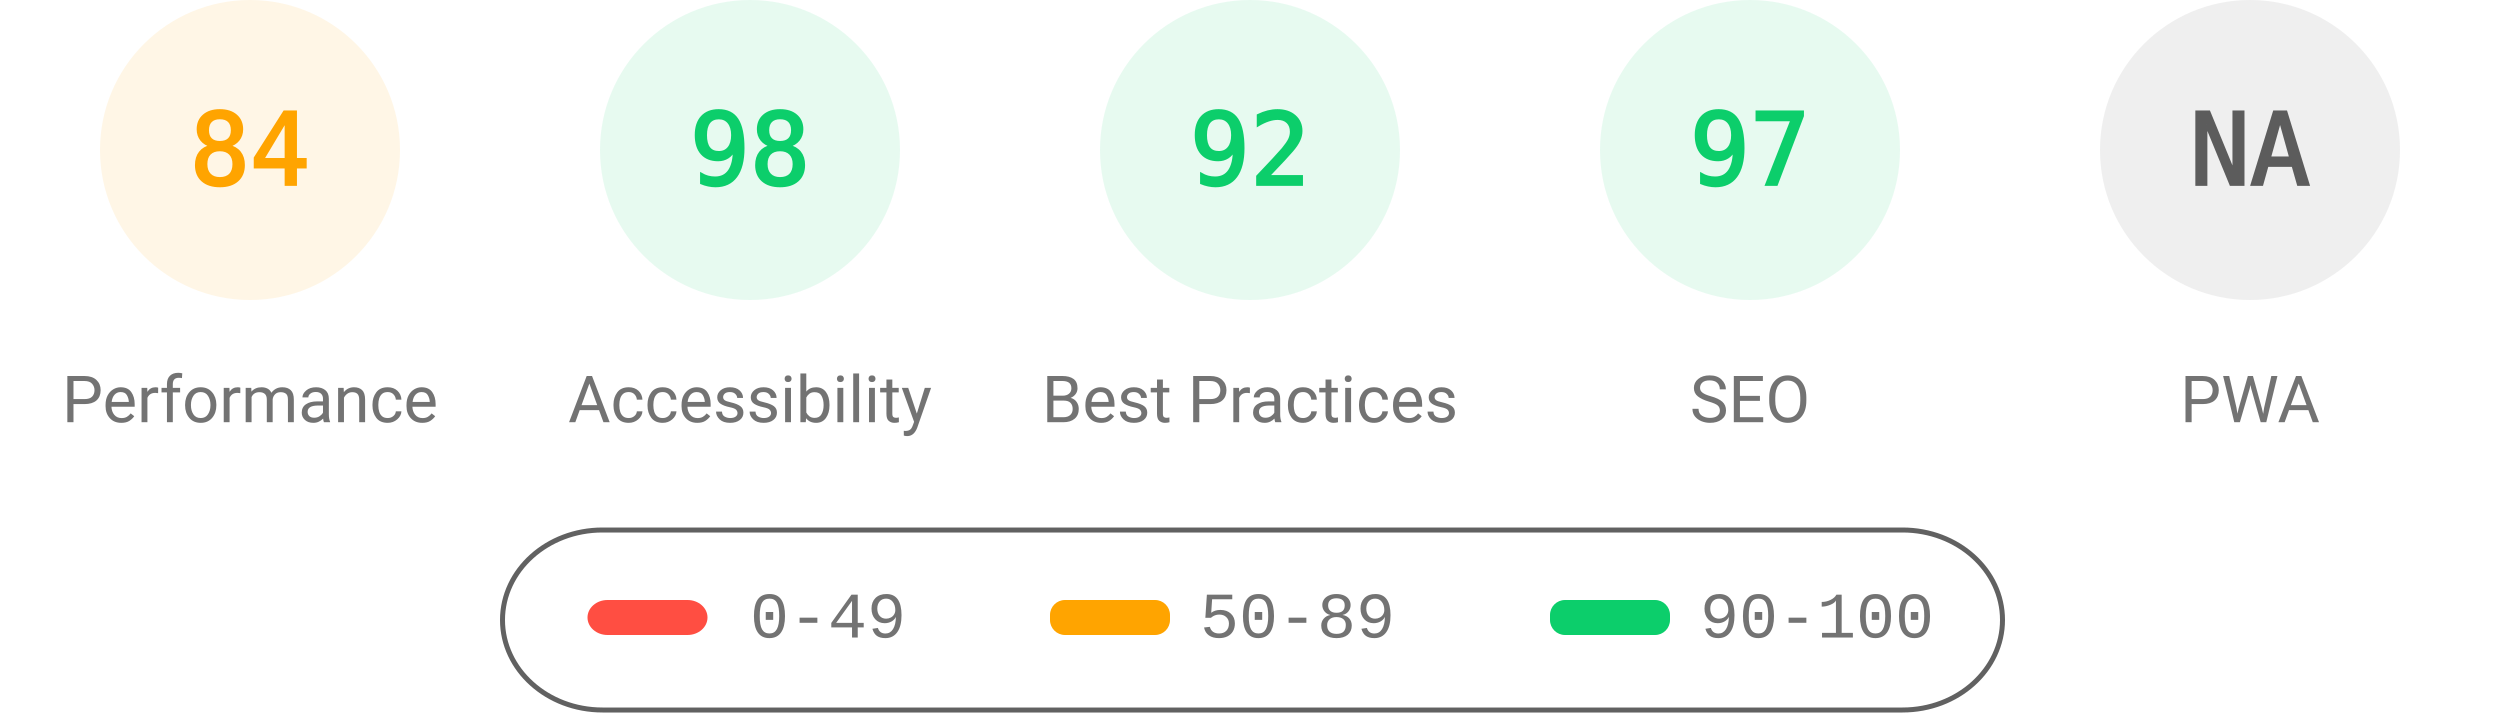
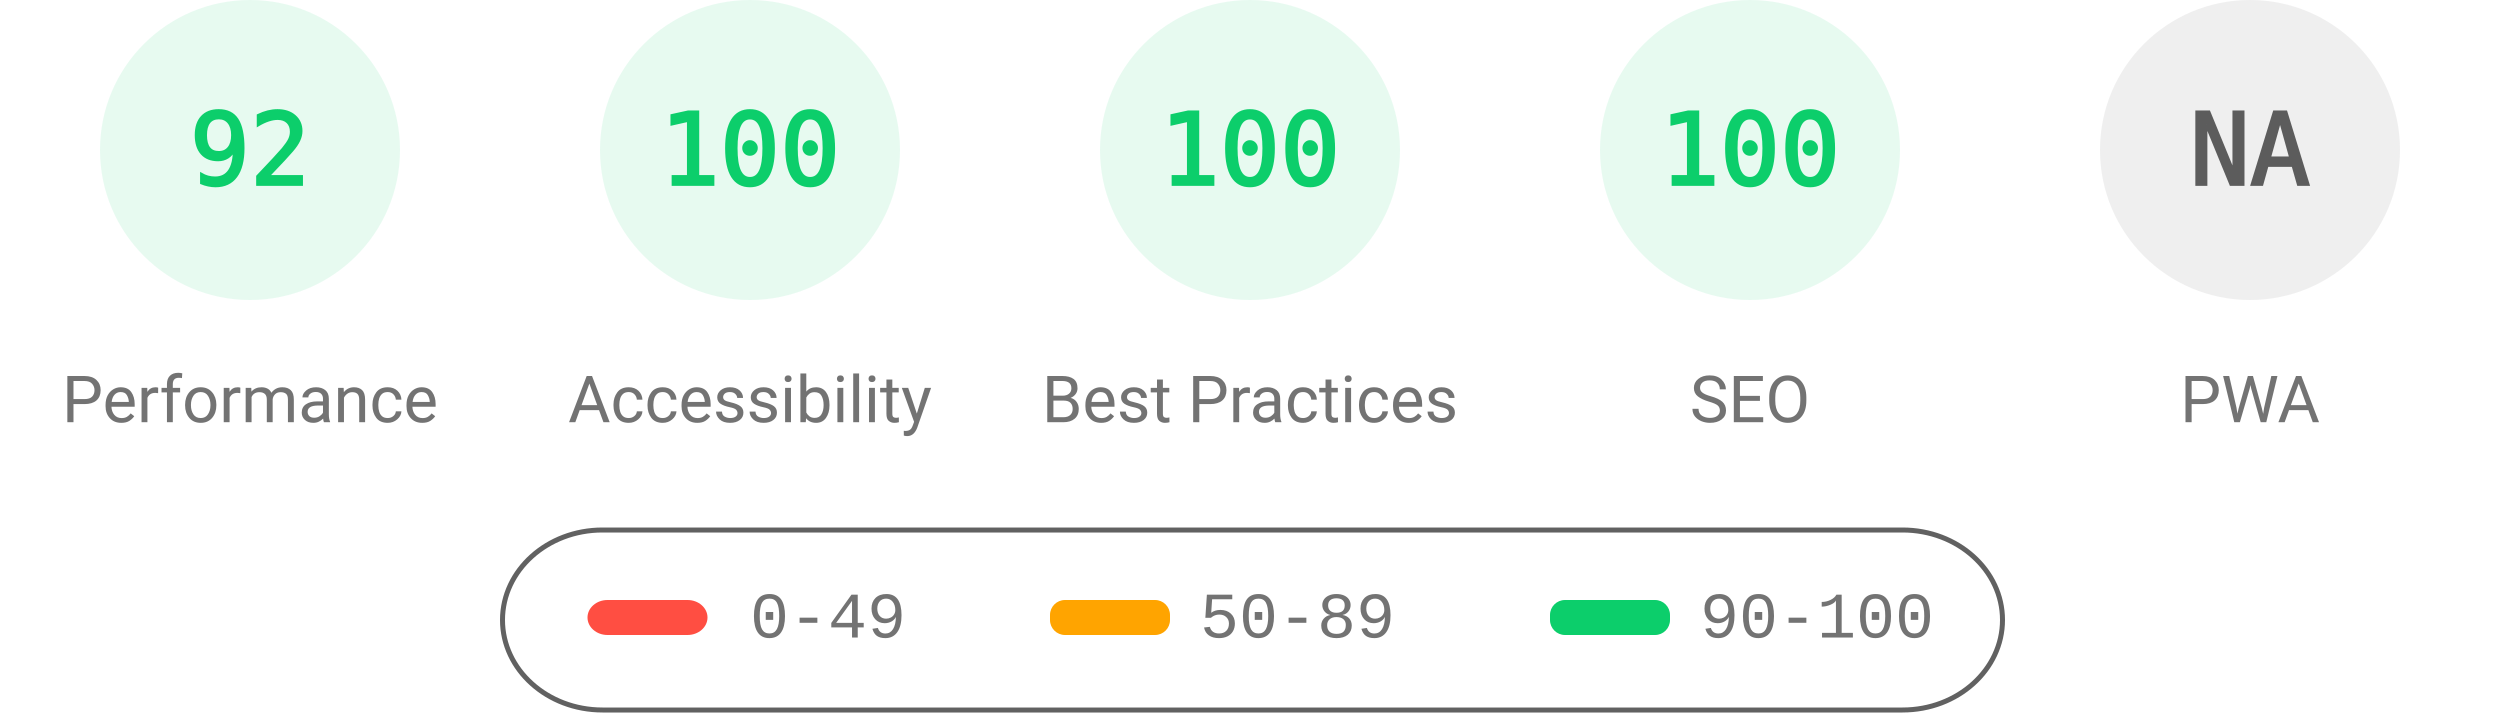
<svg xmlns="http://www.w3.org/2000/svg" fill="none" width="1000" height="285">
  <style>.gauge-base{opacity:.1}.gauge-arc{fill:none;animation-delay:250ms;stroke-linecap:round;transform:rotate(-90deg);transform-origin:100px 60px;animation:load-gauge 1s ease forwards}.guage-text{font-size:40px;font-family:monospace;text-align:center}.guage-red{color:#ff4e42;fill:#ff4e42;stroke:#ff4e42}.guage-orange{color:#ffa400;fill:#ffa400;stroke:#ffa400}.guage-green{color:#0cce6b;fill:#0cce6b;stroke:#0cce6b}.guage-undefined{color:#5c5c5c;fill:#5c5c5c;stroke:#5c5c5c}.guage-title{color:#737373;fill:#737373;stroke:none;font-size:26px;line-height:26px;font-family:Roboto,Halvetica,Arial,sans-serif}@keyframes load-gauge{from{stroke-dasharray:0 352.858}}</style>
-   <svg class="guage-div guage-perf guage-orange" viewBox="0 0 200 200" width="200" height="200">
+   <svg class="guage-div guage-perf guage-green" viewBox="0 0 200 200" width="200" height="200">
    <circle class="gauge-base" r="56" cx="100" cy="60" stroke-width="8" />
-     <circle class="gauge-arc guage-arc-1" r="56" cx="100" cy="60" stroke-width="8" style="stroke-dasharray:295.561,351.858" />
-     <text class="guage-text" x="100" y="60" alignment-baseline="central" dominant-baseline="central" text-anchor="middle">84</text>
+     <circle class="gauge-arc guage-arc-1" r="56" cx="100" cy="60" stroke-width="8" style="stroke-dasharray:323.709,351.858" />
+     <text class="guage-text" x="100" y="60" alignment-baseline="central" dominant-baseline="central" text-anchor="middle">92</text>
    <text class="guage-title" x="100" y="160" alignment-baseline="central" dominant-baseline="central" text-anchor="middle">Performance</text>
  </svg>
  <svg class="guage-div guage-acc guage-green" viewBox="0 0 200 200" width="200" height="200" x="200">
    <circle class="gauge-base" r="56" cx="100" cy="60" stroke-width="8" />
-     <circle class="gauge-arc guage-arc-2" r="56" cx="100" cy="60" stroke-width="8" style="stroke-dasharray:344.821,351.858" />
-     <text class="guage-text" x="100" y="60" alignment-baseline="central" dominant-baseline="central" text-anchor="middle">98</text>
+     <circle class="gauge-arc guage-arc-2" r="56" cx="100" cy="60" stroke-width="8" style="stroke-dasharray:351.858,351.858" />
+     <text class="guage-text" x="100" y="60" alignment-baseline="central" dominant-baseline="central" text-anchor="middle">100</text>
    <text class="guage-title" x="100" y="160" alignment-baseline="central" dominant-baseline="central" text-anchor="middle">Accessibility</text>
  </svg>
  <svg class="guage-div guage-best guage-green" viewBox="0 0 200 200" width="200" height="200" x="400">
    <circle class="gauge-base" r="56" cx="100" cy="60" stroke-width="8" />
-     <circle class="gauge-arc guage-arc-3" r="56" cx="100" cy="60" stroke-width="8" style="stroke-dasharray:323.709,351.858" />
-     <text class="guage-text" x="100" y="60" alignment-baseline="central" dominant-baseline="central" text-anchor="middle">92</text>
+     <circle class="gauge-arc guage-arc-3" r="56" cx="100" cy="60" stroke-width="8" style="stroke-dasharray:351.858,351.858" />
+     <text class="guage-text" x="100" y="60" alignment-baseline="central" dominant-baseline="central" text-anchor="middle">100</text>
    <text class="guage-title" x="100" y="160" alignment-baseline="central" dominant-baseline="central" text-anchor="middle">Best Practices</text>
  </svg>
  <svg class="guage-div guage-seo guage-green" viewBox="0 0 200 200" width="200" height="200" x="600">
    <circle class="gauge-base" r="56" cx="100" cy="60" stroke-width="8" />
-     <circle class="gauge-arc guage-arc-4" r="56" cx="100" cy="60" stroke-width="8" style="stroke-dasharray:341.302,351.858" />
-     <text class="guage-text" x="100" y="60" alignment-baseline="central" dominant-baseline="central" text-anchor="middle">97</text>
+     <circle class="gauge-arc guage-arc-4" r="56" cx="100" cy="60" stroke-width="8" style="stroke-dasharray:351.858,351.858" />
+     <text class="guage-text" x="100" y="60" alignment-baseline="central" dominant-baseline="central" text-anchor="middle">100</text>
    <text class="guage-title" x="100" y="160" alignment-baseline="central" dominant-baseline="central" text-anchor="middle">SEO</text>
  </svg>
  <svg class="guage-div guage-pwa guage-undefined" viewBox="0 0 200 200" width="200" height="200" x="800">
    <circle class="gauge-base" r="56" cx="100" cy="60" stroke-width="8" />
    <circle class="gauge-arc guage-arc-4" r="56" cx="100" cy="60" stroke-width="8" style="stroke-dasharray:351.858,351.858" />
    <text class="guage-text" x="100" y="60" alignment-baseline="central" dominant-baseline="central" text-anchor="middle">NA</text>
    <text class="guage-title" x="100" y="160" alignment-baseline="central" dominant-baseline="central" text-anchor="middle">PWA</text>
  </svg>
  <svg width="604" height="76" x="200" y="210">
    <path fill="none" id="canvas_background" d="M-1-1h604v80H-1z" />
    <rect fill-opacity="0" stroke="#616161" stroke-width="2" rx="40" id="svg_2" height="72" width="600" y="2" x="1" fill="#000" />
    <rect stroke="#000" rx="8" id="svg_3" height="14" width="48" y="30" x="35" stroke-opacity="null" stroke-width="0" fill="#ff4e42" />
    <rect stroke="#000" rx="6" id="svg_4" height="14" width="48" y="30" x="220" stroke-opacity="null" stroke-width="0" fill="#ffa400" />
    <rect stroke="#000" rx="6" id="svg_5" height="14" width="48" y="30" x="420" stroke-opacity="null" stroke-width="0" fill="#0cce6b" />
    <text xml:space="preserve" text-anchor="start" font-family="'Courier New', Courier, monospace" font-size="26" id="svg_6" y="45" x="100" stroke-opacity="null" stroke-width="0" stroke="#000" fill="#737373">0-49</text>
    <text xml:space="preserve" text-anchor="start" font-family="'Courier New', Courier, monospace" font-size="26" id="svg_7" y="45" x="280" stroke-opacity="null" stroke-width="0" stroke="#000" fill="#737373">50-89</text>
    <text xml:space="preserve" text-anchor="start" font-family="'Courier New', Courier, monospace" font-size="26" id="svg_8" y="45" x="480" stroke-opacity="null" stroke-width="0" stroke="#000" fill="#737373">90-100</text>
  </svg>
</svg>
